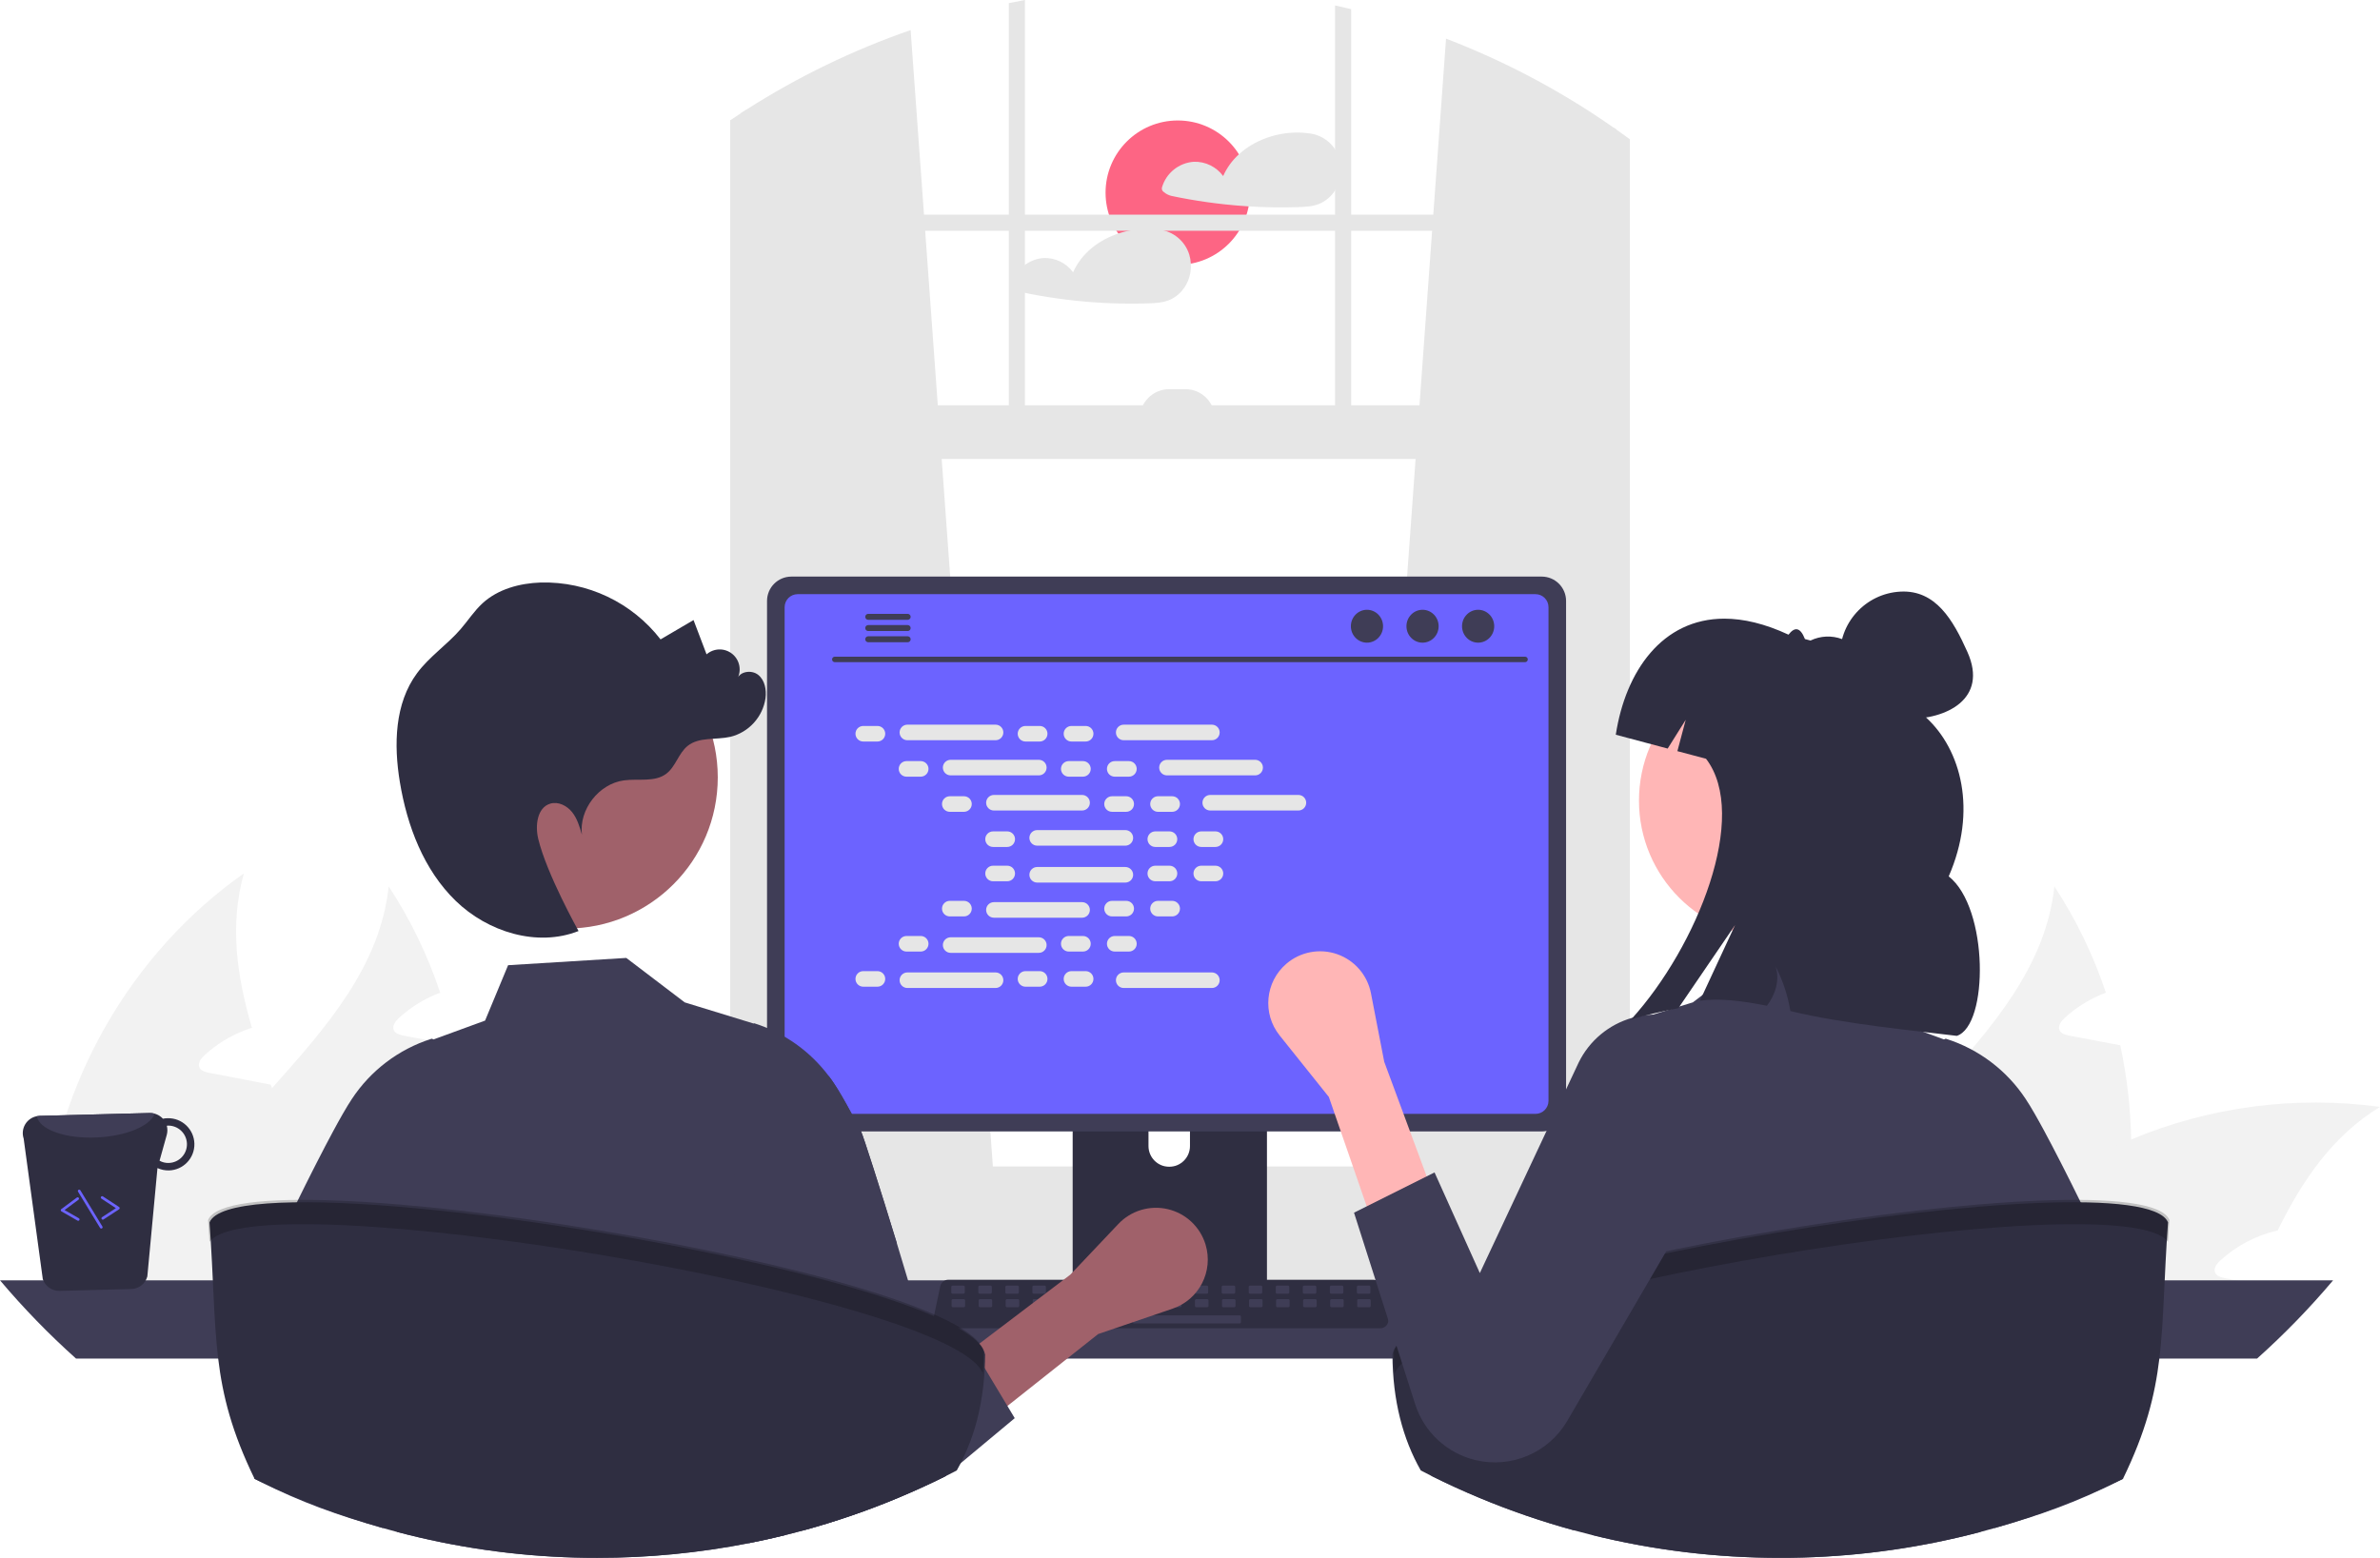
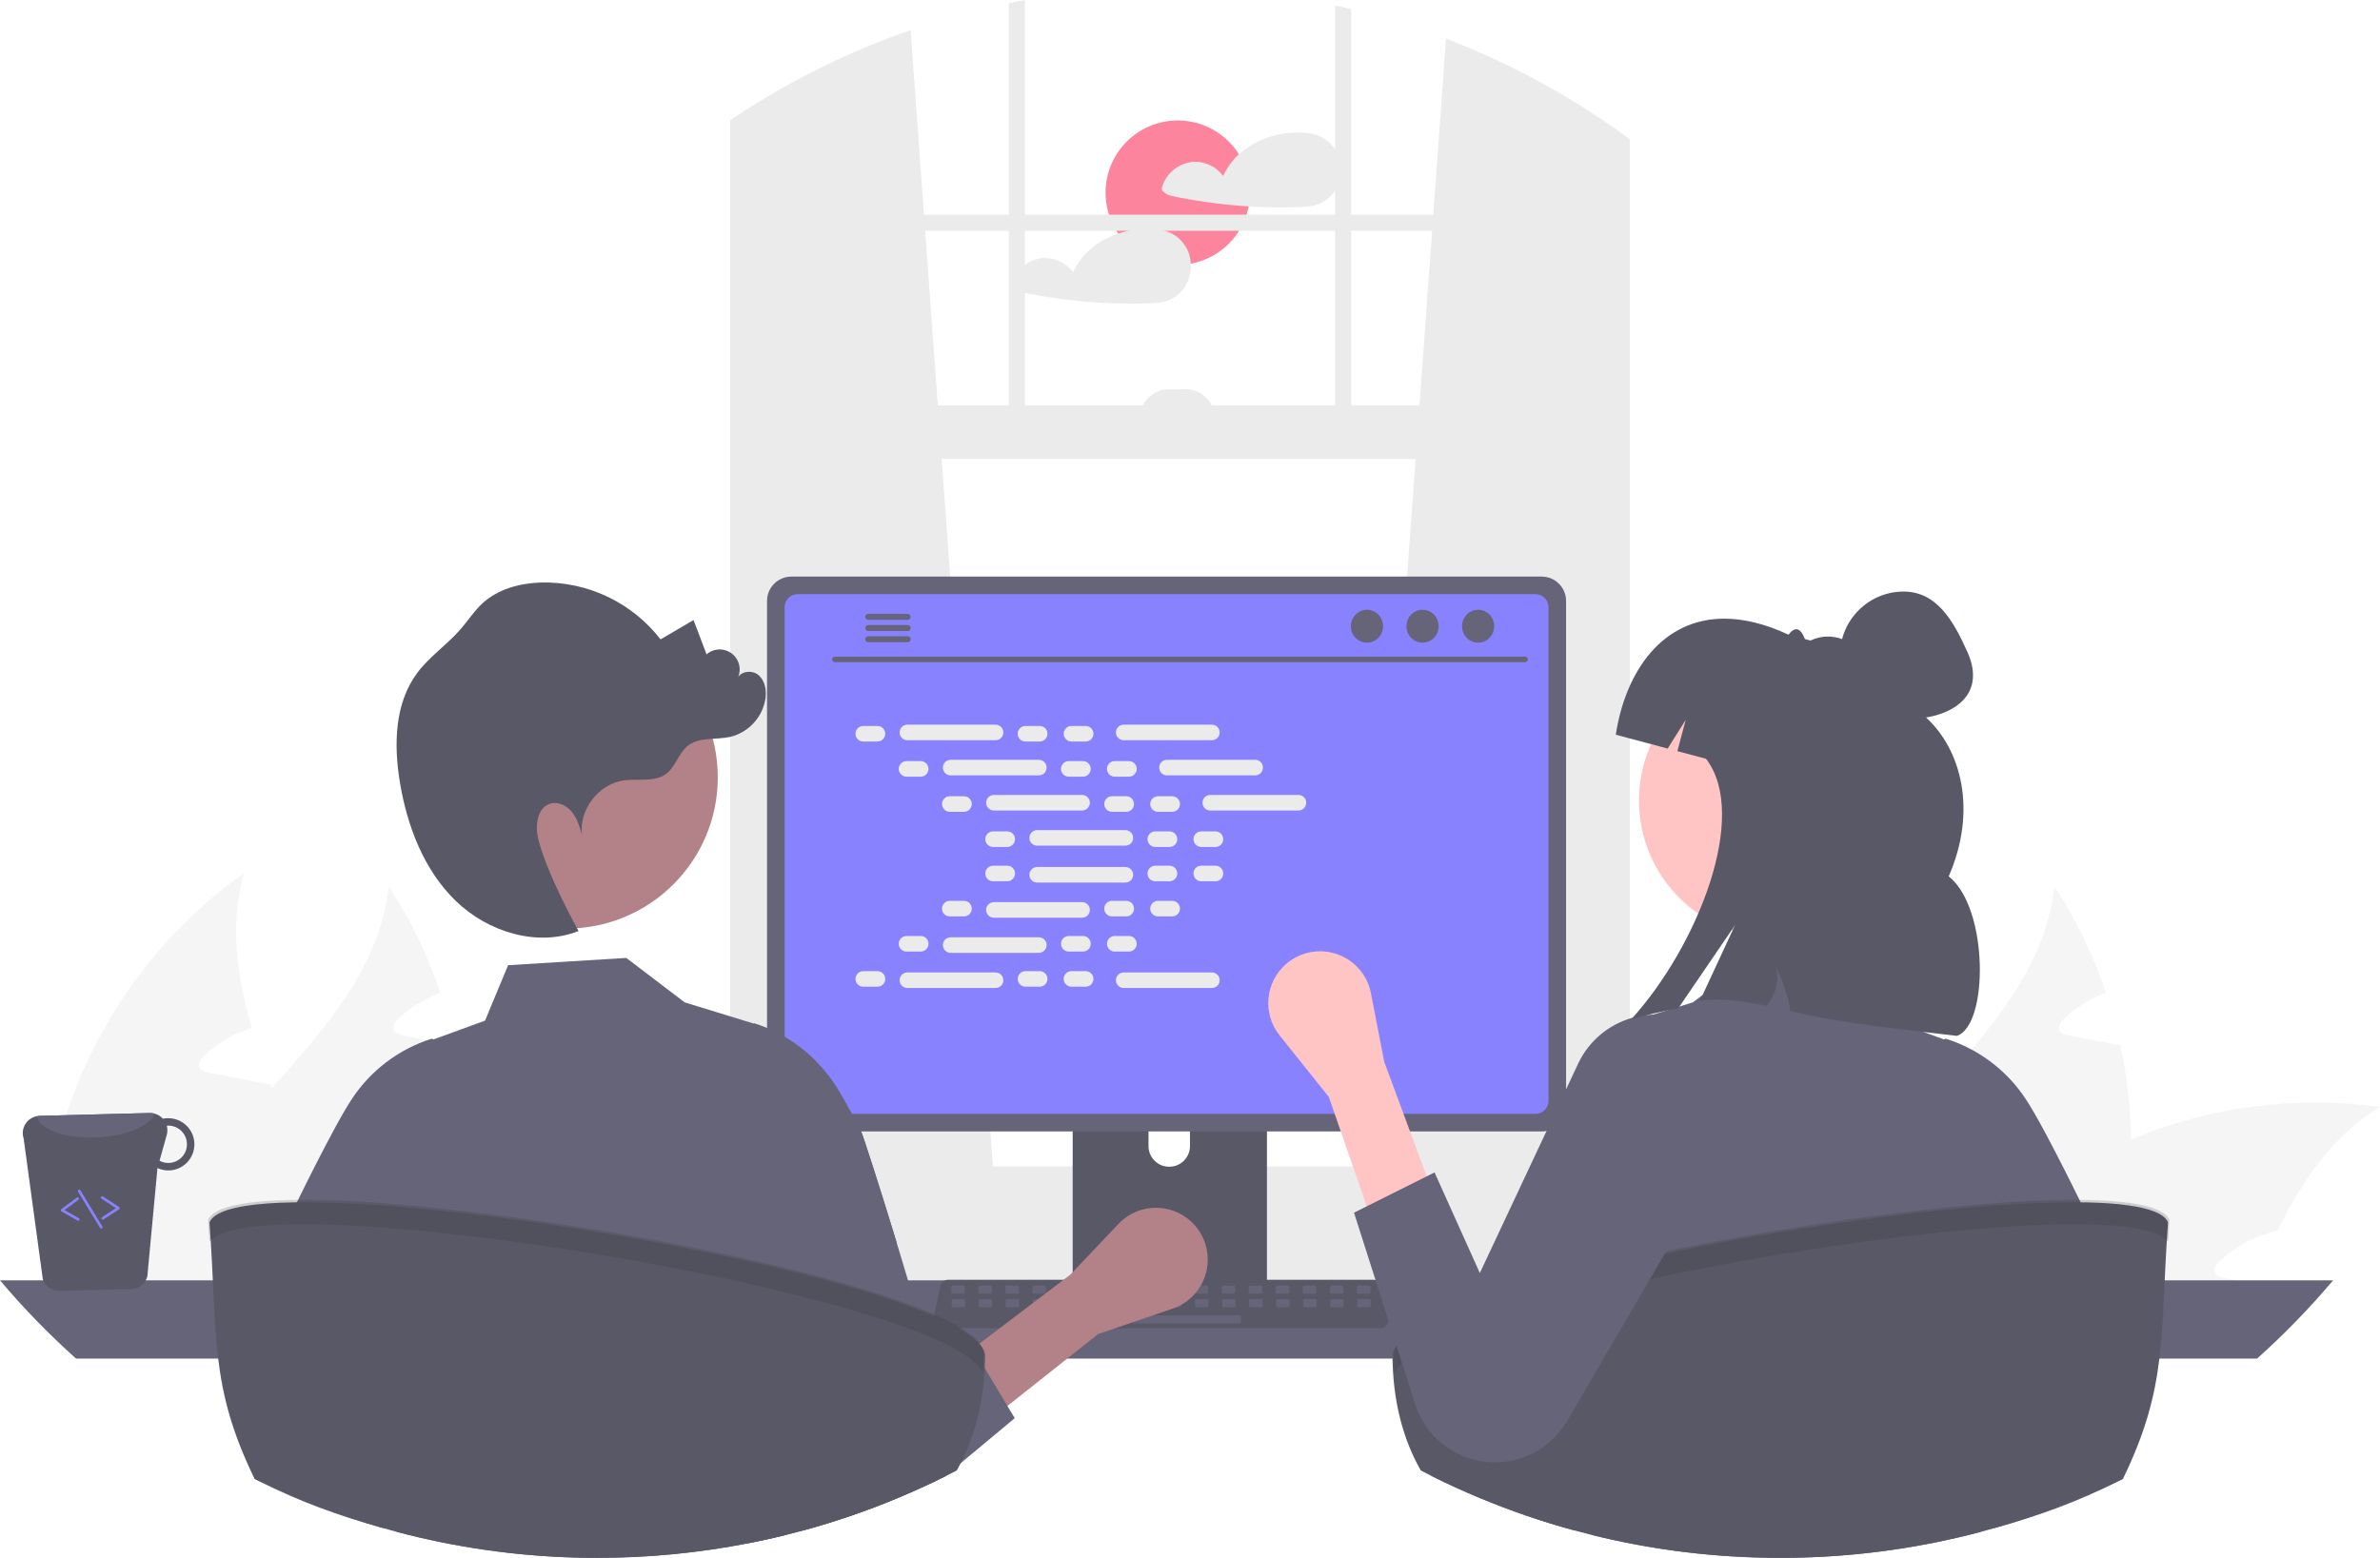
- <svg xmlns="http://www.w3.org/2000/svg" data-name="Layer 1" width="880.16" height="576.272" viewBox="0 0 880.16 576.272">
+ <svg xmlns="http://www.w3.org/2000/svg" opacity="0.8" data-name="Layer 1" width="880.16" height="576.272" viewBox="0 0 880.16 576.272">
  <circle cx="435.555" cy="71.266" r="26.701" fill="#fd6584" />
  <path d="M655.233,220.487a13.235,13.235,0,0,0-11.17-9.29,1.081,1.081,0,0,0-.18,0,1.418,1.418,0,0,0-.22-.05c-8.94-1.16-18.88,1.66-25.57,7.8a23.958,23.958,0,0,0-5.83,8.04,12.917,12.917,0,0,0-10.83-5.28,13.184,13.184,0,0,0-11.8,9.51,1.526,1.526,0,0,0,.69,1.69,6.673,6.673,0,0,0,2.79,1.42c2.21.47,4.44.9,6.67,1.29q6.54,1.14,13.15,1.85,4.365.465,8.75.74c6.04.38,12.11.47,18.16.28,3-.1,5.88-.2,8.62-1.52a12.798,12.798,0,0,0,4.95-4.31A14.548,14.548,0,0,0,655.233,220.487Z" transform="translate(-159.9199 -161.8639)" fill="#e6e6e6" />
  <path d="M600.303,259.387a13.652,13.652,0,0,0-.56-3.3,13.26,13.26,0,0,0-11.18-9.29.965.965,0,0,0-.17,0,1.887,1.887,0,0,0-.23-.05,33.194,33.194,0,0,0-14.69,1.51c-7.26,2.43-13.63,7.33-16.7,14.33a12.922,12.922,0,0,0-10.84-5.28,13.183,13.183,0,0,0-11.8,9.51,1.555,1.555,0,0,0,.69,1.69,6.733,6.733,0,0,0,2.79,1.42c2.22.47,4.44.9,6.68,1.29q6.54,1.14,13.14,1.85a195.164,195.164,0,0,0,26.92,1.02c2.99-.1,5.88-.2,8.62-1.52a12.77,12.77,0,0,0,4.94-4.31A14.265,14.265,0,0,0,600.303,259.387Z" transform="translate(-159.9199 -161.8639)" fill="#e6e6e6" />
  <path d="M948.052,583.375a171.855,171.855,0,0,1-7.443,53.773c-.186.633-.41,1.265-.633,1.898H830.422a98.322,98.322,0,0,1,7.406-22.328c9.117-19.351,24.002-35.911,38.701-52.359,20.244-22.663,40.004-45.139,43.13-74.612a169.258,169.258,0,0,1,19.053,39.334,46.231,46.231,0,0,0-15.294,9.378c-1.228,1.154-2.531,2.828-1.898,4.428.595,1.34,2.233,1.786,3.684,2.084,3.498.67,6.996,1.34,10.494,1.972,2.754.558,5.545,1.079,8.336,1.6A182.729,182.729,0,0,1,948.052,583.375Z" transform="translate(-159.9199 -161.8639)" fill="#f2f2f2" />
  <path d="M1040.08,571.318c-17.565,10.68-28.729,27.203-37.846,45.697a46.743,46.743,0,0,0-21.249,11.164c-1.265,1.154-2.568,2.828-1.898,4.428.558,1.34,2.233,1.786,3.684,2.084,3.461.67,6.996,1.34,10.457,1.972-.335.782-.67,1.6-1.005,2.382H876.12A164.174,164.174,0,0,1,893.573,619.1c1.377-1.377,2.791-2.679,4.242-4.019a173.653,173.653,0,0,1,50.238-31.706A176.734,176.734,0,0,1,1040.08,571.318Z" transform="translate(-159.9199 -161.8639)" fill="#f2f2f2" />
  <path d="M895.47,639.046H792.093a167.932,167.932,0,0,1,.149-24.858c4.131-51.094,31.929-99.768,73.868-129.241-5.359,19.09-2.605,38.069,2.977,57.122-.781.261-1.563.484-2.27.781a46.236,46.236,0,0,0-15.294,9.378c-1.228,1.154-2.53,2.828-1.898,4.428.558,1.34,2.233,1.786,3.684,2.084,3.498.67,6.996,1.34,10.457,1.972,2.791.558,5.582,1.079,8.373,1.637,1.302.223,2.605.484,3.907.744.186.447.298.856.484,1.265,6.55,18.048,13.694,36.245,17.044,54.74a127.778,127.778,0,0,1,1.712,14.029C895.396,635.102,895.47,637.074,895.47,639.046Z" transform="translate(-159.9199 -161.8639)" fill="#f2f2f2" />
  <path d="M332.052,583.375a171.855,171.855,0,0,1-7.443,53.773c-.186.633-.41,1.265-.633,1.898H214.422a98.322,98.322,0,0,1,7.406-22.328c9.117-19.351,24.002-35.911,38.701-52.359,20.244-22.663,40.004-45.139,43.13-74.612a169.258,169.258,0,0,1,19.053,39.334,46.231,46.231,0,0,0-15.294,9.378c-1.228,1.154-2.531,2.828-1.898,4.428.595,1.34,2.233,1.786,3.684,2.084,3.498.67,6.996,1.34,10.494,1.972,2.754.558,5.545,1.079,8.336,1.6A182.729,182.729,0,0,1,332.052,583.375Z" transform="translate(-159.9199 -161.8639)" fill="#f2f2f2" />
  <path d="M424.08,571.318c-17.565,10.68-28.729,27.203-37.846,45.697a46.743,46.743,0,0,0-21.249,11.164c-1.265,1.154-2.568,2.828-1.898,4.428.558,1.34,2.233,1.786,3.684,2.084,3.461.67,6.996,1.34,10.457,1.972-.335.782-.67,1.6-1.005,2.382H260.12A164.174,164.174,0,0,1,277.573,619.1c1.377-1.377,2.791-2.679,4.242-4.019a173.653,173.653,0,0,1,50.238-31.706A176.734,176.734,0,0,1,424.08,571.318Z" transform="translate(-159.9199 -161.8639)" fill="#f2f2f2" />
  <path d="M279.47,639.046H176.093a167.932,167.932,0,0,1,.149-24.858c4.131-51.094,31.929-99.768,73.868-129.241-5.359,19.09-2.605,38.069,2.977,57.122-.781.261-1.563.484-2.27.781a46.236,46.236,0,0,0-15.294,9.378c-1.228,1.154-2.53,2.828-1.898,4.428.558,1.34,2.233,1.786,3.684,2.084,3.498.67,6.996,1.34,10.457,1.972,2.791.558,5.582,1.079,8.373,1.637,1.302.223,2.605.484,3.907.744.186.447.298.856.484,1.265,6.55,18.048,13.694,36.245,17.044,54.74a127.778,127.778,0,0,1,1.712,14.029C279.396,635.102,279.47,637.074,279.47,639.046Z" transform="translate(-159.9199 -161.8639)" fill="#f2f2f2" />
  <path d="M664.33,595.644l92.37,8.2.99.09v-394.14q-.495-.345-.99-.69a288.323,288.323,0,0,0-62.01-32.94l-4.72,65.1-.43,5.96-4.67,64.56-1.44,19.86-18.93,261.7Z" transform="translate(-159.9199 -161.8639)" fill="#e6e6e6" />
  <path d="M435.9,202.454c-.66.42-1.32.84-1.98,1.28v400.2l1.98-.18,91.37-8.11-.17-2.3-18.93-261.7-1.44-19.86-4.67-64.56-.43-5.96-4.95-68.27A287.687,287.687,0,0,0,435.9,202.454Z" transform="translate(-159.9199 -161.8639)" fill="#e6e6e6" />
  <path d="M433.92,203.734c-1.33.86-2.66,1.74-3.97,2.63v403.03c0,10.07,5.97,18.51,13.95,20.66a15.249,15.249,0,0,0,4,.53h296.8a15.118,15.118,0,0,0,3.99-.53,17.06,17.06,0,0,0,7.78-4.66,22.919,22.919,0,0,0,6.18-16v-396.02c-1.64-1.21-3.29-2.41-4.96-3.58q-.495-.345-.99-.69v400.29a16.108,16.108,0,0,1-.46,3.85c-1.41,5.95-6.06,10.31-11.54,10.31h-296.8c-6.62,0-12-6.35-12-14.16v-406.94C435.24,202.874,434.58,203.294,433.92,203.734Z" transform="translate(-159.9199 -161.8639)" fill="#e6e6e6" />
  <rect x="273.003" y="79.404" width="326.752" height="5.959" fill="#e6e6e6" />
  <path d="M659.6,165.254c-1.98-.49-3.96-.95-5.96-1.38v161.81h5.96Z" transform="translate(-159.9199 -161.8639)" fill="#e6e6e6" />
  <path d="M538.96,161.864c-1.99.37-3.98.75-5.96,1.16v162.66h5.96Z" transform="translate(-159.9199 -161.8639)" fill="#e6e6e6" />
  <path d="M368.86,620.154a26.711,26.711,0,0,0,1.93,9.98,25.54,25.54,0,0,0,1.75,3.56,27.096,27.096,0,0,0,3.02,4.18,26.76,26.76,0,0,0,20.12,9.11h391.31a26.82,26.82,0,0,0,0-53.64h-391.31A26.846,26.846,0,0,0,368.86,620.154Z" transform="translate(-159.9199 -161.8639)" fill="#e6e6e6" />
  <rect x="432.923" y="311.783" width="324.766" height="19.863" transform="translate(1030.691 481.5651) rotate(-180)" fill="#e6e6e6" />
  <path d="M581.401,305.824h27.809a0,0,0,0,1,0,0v0A10.925,10.925,0,0,1,598.285,316.749h-5.959a10.925,10.925,0,0,1-10.925-10.925v0A0,0,0,0,1,581.401,305.824Z" transform="translate(1030.691 460.7086) rotate(-180)" fill="#e6e6e6" />
  <path d="M159.92,635.474a289.004,289.004,0,0,0,28.12,28.95h806.58a289.004,289.004,0,0,0,28.12-28.95Z" transform="translate(-159.9199 -161.8639)" fill="#3f3d56" />
  <path d="M556.61,538.664v102.56h71.85v-102.56a3.448,3.448,0,0,0-2.43-3.3,3.175,3.175,0,0,0-1.03-.16H560.08A3.463,3.463,0,0,0,556.61,538.664Zm28.04,35.24a7.67,7.67,0,0,1,15.34,0v11.9a7.67,7.67,0,0,1-15.34,0Z" transform="translate(-159.9199 -161.8639)" fill="#2f2e41" />
  <path d="M556.39,637.944v9.89a1.946,1.946,0,0,0,1.93,1.94h68.43a1.94,1.94,0,0,0,1.93-1.94v-9.89Z" transform="translate(-159.9199 -161.8639)" fill="#3f3d56" />
  <path d="M443.58,384.144v187.26a9.007,9.007,0,0,0,9,9h277.5a9.007,9.007,0,0,0,9-9V384.144a9.011,9.011,0,0,0-9-8.99h-277.5A9.012,9.012,0,0,0,443.58,384.144Z" transform="translate(-159.9199 -161.8639)" fill="#3f3d56" />
  <path d="M450.09,386.474v182.62a4.818,4.818,0,0,0,4.81,4.81h272.87a4.818,4.818,0,0,0,4.81-4.81v-182.62a4.82,4.82,0,0,0-4.81-4.82h-272.87A4.821,4.821,0,0,0,450.09,386.474Z" transform="translate(-159.9199 -161.8639)" fill="#6c63ff" />
  <path d="M505.73,652.104a2.948,2.948,0,0,0,2.32,1.11H670.39a2.987,2.987,0,0,0,2.92-3.6l-2.52-11.97a2.993,2.993,0,0,0-1.86-2.17,2.895,2.895,0,0,0-1.06-.2h-157.31a2.894,2.894,0,0,0-1.06.2,2.992,2.992,0,0,0-1.86,2.17l-2.52,11.97A2.985,2.985,0,0,0,505.73,652.104Z" transform="translate(-159.9199 -161.8639)" fill="#2f2e41" />
  <rect x="661.717" y="637.43" width="5" height="3" rx="0.488" transform="translate(1168.514 1115.995) rotate(-180)" fill="#3f3d56" />
  <rect x="651.717" y="637.43" width="5" height="3" rx="0.488" transform="translate(1148.514 1115.995) rotate(-180)" fill="#3f3d56" />
  <rect x="641.717" y="637.43" width="5" height="3" rx="0.488" transform="translate(1128.514 1115.995) rotate(-180)" fill="#3f3d56" />
  <rect x="631.717" y="637.43" width="5" height="3" rx="0.488" transform="translate(1108.514 1115.995) rotate(-180)" fill="#3f3d56" />
  <rect x="621.717" y="637.43" width="5" height="3" rx="0.488" transform="translate(1088.514 1115.995) rotate(-180)" fill="#3f3d56" />
  <rect x="611.717" y="637.43" width="5" height="3" rx="0.488" transform="translate(1068.514 1115.995) rotate(-180)" fill="#3f3d56" />
  <rect x="601.717" y="637.43" width="5" height="3" rx="0.488" transform="translate(1048.514 1115.995) rotate(-180)" fill="#3f3d56" />
  <rect x="591.717" y="637.43" width="5" height="3" rx="0.488" transform="translate(1028.514 1115.995) rotate(-180)" fill="#3f3d56" />
  <rect x="581.717" y="637.43" width="5" height="3" rx="0.488" transform="translate(1008.514 1115.995) rotate(-180)" fill="#3f3d56" />
  <rect x="571.717" y="637.43" width="5" height="3" rx="0.488" transform="translate(988.5139 1115.995) rotate(-180)" fill="#3f3d56" />
  <rect x="561.717" y="637.43" width="5" height="3" rx="0.488" transform="translate(968.5139 1115.995) rotate(-180)" fill="#3f3d56" />
  <rect x="551.717" y="637.43" width="5" height="3" rx="0.488" transform="translate(948.5139 1115.995) rotate(-180)" fill="#3f3d56" />
  <rect x="541.717" y="637.43" width="5" height="3" rx="0.488" transform="translate(928.5139 1115.995) rotate(-180)" fill="#3f3d56" />
  <rect x="531.717" y="637.43" width="5" height="3" rx="0.488" transform="translate(908.5139 1115.995) rotate(-180)" fill="#3f3d56" />
  <rect x="521.717" y="637.43" width="5" height="3" rx="0.488" transform="translate(888.5139 1115.995) rotate(-180)" fill="#3f3d56" />
  <rect x="511.717" y="637.43" width="5" height="3" rx="0.488" transform="translate(868.5139 1115.995) rotate(-180)" fill="#3f3d56" />
  <rect x="661.835" y="642.43" width="5" height="3" rx="0.488" transform="translate(1168.75 1125.995) rotate(-180)" fill="#3f3d56" />
  <rect x="651.835" y="642.43" width="5" height="3" rx="0.488" transform="translate(1148.75 1125.995) rotate(-180)" fill="#3f3d56" />
  <rect x="641.835" y="642.43" width="5" height="3" rx="0.488" transform="translate(1128.75 1125.995) rotate(-180)" fill="#3f3d56" />
  <rect x="631.835" y="642.43" width="5" height="3" rx="0.488" transform="translate(1108.75 1125.995) rotate(-180)" fill="#3f3d56" />
  <rect x="621.835" y="642.43" width="5" height="3" rx="0.488" transform="translate(1088.75 1125.995) rotate(-180)" fill="#3f3d56" />
  <rect x="611.835" y="642.43" width="5" height="3" rx="0.488" transform="translate(1068.75 1125.995) rotate(-180)" fill="#3f3d56" />
  <rect x="601.835" y="642.43" width="5" height="3" rx="0.488" transform="translate(1048.75 1125.995) rotate(-180)" fill="#3f3d56" />
  <rect x="591.835" y="642.43" width="5" height="3" rx="0.488" transform="translate(1028.75 1125.995) rotate(-180)" fill="#3f3d56" />
  <rect x="581.835" y="642.43" width="5" height="3" rx="0.488" transform="translate(1008.75 1125.995) rotate(-180)" fill="#3f3d56" />
  <rect x="571.835" y="642.43" width="5" height="3" rx="0.488" transform="translate(988.7503 1125.995) rotate(-180)" fill="#3f3d56" />
  <rect x="561.835" y="642.43" width="5" height="3" rx="0.488" transform="translate(968.7503 1125.995) rotate(-180)" fill="#3f3d56" />
  <rect x="551.835" y="642.43" width="5" height="3" rx="0.488" transform="translate(948.7503 1125.995) rotate(-180)" fill="#3f3d56" />
  <rect x="541.835" y="642.43" width="5" height="3" rx="0.488" transform="translate(928.7503 1125.995) rotate(-180)" fill="#3f3d56" />
  <rect x="531.835" y="642.43" width="5" height="3" rx="0.488" transform="translate(908.7503 1125.995) rotate(-180)" fill="#3f3d56" />
  <rect x="521.835" y="642.43" width="5" height="3" rx="0.488" transform="translate(888.7503 1125.995) rotate(-180)" fill="#3f3d56" />
  <rect x="511.835" y="642.43" width="5" height="3" rx="0.488" transform="translate(868.7503 1125.995) rotate(-180)" fill="#3f3d56" />
  <rect x="578.835" y="648.43" width="40" height="3" rx="0.488" transform="translate(1037.75 1137.995) rotate(-180)" fill="#3f3d56" />
  <path d="M468.612,406.811H723.935a1.016,1.016,0,0,0,0-2.031H468.612a1.016,1.016,0,0,0,0,2.031Z" transform="translate(-159.9199 -161.8639)" fill="#3f3d56" />
  <ellipse cx="546.635" cy="231.649" rx="5.95" ry="6.083" fill="#3f3d56" />
  <ellipse cx="526.079" cy="231.649" rx="5.95" ry="6.083" fill="#3f3d56" />
  <ellipse cx="505.523" cy="231.649" rx="5.95" ry="6.083" fill="#3f3d56" />
  <path d="M479.9,390.044a1.095,1.095,0,0,0,1.09,1.1h14.6a1.105,1.105,0,0,0,0-2.21h-14.6A1.103,1.103,0,0,0,479.9,390.044Z" transform="translate(-159.9199 -161.8639)" fill="#3f3d56" />
  <path d="M479.9,394.194a1.095,1.095,0,0,0,1.09,1.1h14.6a1.105,1.105,0,0,0,0-2.21h-14.6A1.103,1.103,0,0,0,479.9,394.194Z" transform="translate(-159.9199 -161.8639)" fill="#3f3d56" />
  <path d="M479.9,398.334a1.103,1.103,0,0,0,1.09,1.11h14.6a1.105,1.105,0,0,0,0-2.21h-14.6A1.095,1.095,0,0,0,479.9,398.334Z" transform="translate(-159.9199 -161.8639)" fill="#3f3d56" />
  <rect x="316.366" y="268.543" width="11.006" height="5.76" rx="2.88" fill="#e6e6e6" />
  <rect x="376.366" y="268.543" width="11.006" height="5.76" rx="2.88" fill="#e6e6e6" />
  <rect x="393.366" y="268.543" width="11.006" height="5.76" rx="2.88" fill="#e6e6e6" />
  <rect x="332.686" y="268.063" width="38.366" height="5.76" rx="2.88" fill="#e6e6e6" />
  <rect x="412.686" y="268.063" width="38.366" height="5.76" rx="2.88" fill="#e6e6e6" />
  <rect x="332.366" y="281.543" width="11.006" height="5.76" rx="2.88" fill="#e6e6e6" />
  <rect x="392.366" y="281.543" width="11.006" height="5.76" rx="2.88" fill="#e6e6e6" />
  <rect x="409.366" y="281.543" width="11.006" height="5.76" rx="2.88" fill="#e6e6e6" />
  <rect x="348.686" y="281.063" width="38.366" height="5.76" rx="2.88" fill="#e6e6e6" />
  <rect x="428.686" y="281.063" width="38.366" height="5.76" rx="2.88" fill="#e6e6e6" />
  <rect x="348.366" y="294.543" width="11.006" height="5.76" rx="2.88" fill="#e6e6e6" />
  <rect x="408.366" y="294.543" width="11.006" height="5.76" rx="2.88" fill="#e6e6e6" />
  <rect x="425.366" y="294.543" width="11.006" height="5.76" rx="2.88" fill="#e6e6e6" />
  <rect x="364.686" y="294.063" width="38.366" height="5.76" rx="2.88" fill="#e6e6e6" />
  <rect x="444.686" y="294.063" width="38.366" height="5.76" rx="2.88" fill="#e6e6e6" />
  <rect x="364.366" y="307.543" width="11.006" height="5.76" rx="2.88" fill="#e6e6e6" />
  <rect x="424.366" y="307.543" width="11.006" height="5.76" rx="2.88" fill="#e6e6e6" />
  <rect x="441.366" y="307.543" width="11.006" height="5.76" rx="2.88" fill="#e6e6e6" />
  <rect x="380.686" y="307.063" width="38.366" height="5.76" rx="2.88" fill="#e6e6e6" />
  <rect x="376.366" y="359.237" width="11.006" height="5.76" rx="2.88" fill="#e6e6e6" />
  <rect x="393.366" y="359.237" width="11.006" height="5.76" rx="2.88" fill="#e6e6e6" />
  <rect x="412.686" y="359.717" width="38.366" height="5.76" rx="2.88" fill="#e6e6e6" />
  <rect x="316.366" y="359.237" width="11.006" height="5.76" rx="2.88" fill="#e6e6e6" />
  <rect x="332.686" y="359.717" width="38.366" height="5.76" rx="2.88" fill="#e6e6e6" />
  <rect x="332.366" y="346.237" width="11.006" height="5.76" rx="2.88" fill="#e6e6e6" />
  <rect x="392.366" y="346.237" width="11.006" height="5.76" rx="2.88" fill="#e6e6e6" />
  <rect x="409.366" y="346.237" width="11.006" height="5.76" rx="2.88" fill="#e6e6e6" />
  <rect x="348.686" y="346.717" width="38.366" height="5.76" rx="2.88" fill="#e6e6e6" />
  <rect x="348.366" y="333.237" width="11.006" height="5.76" rx="2.88" fill="#e6e6e6" />
  <rect x="408.366" y="333.237" width="11.006" height="5.76" rx="2.88" fill="#e6e6e6" />
  <rect x="425.366" y="333.237" width="11.006" height="5.76" rx="2.88" fill="#e6e6e6" />
  <rect x="364.686" y="333.717" width="38.366" height="5.76" rx="2.88" fill="#e6e6e6" />
  <rect x="364.366" y="320.237" width="11.006" height="5.76" rx="2.88" fill="#e6e6e6" />
  <rect x="424.366" y="320.237" width="11.006" height="5.76" rx="2.88" fill="#e6e6e6" />
  <rect x="441.366" y="320.237" width="11.006" height="5.76" rx="2.88" fill="#e6e6e6" />
  <rect x="380.686" y="320.717" width="38.366" height="5.76" rx="2.88" fill="#e6e6e6" />
  <path d="M509.832,707.816c-.22.11-.44.22-.66.32q-2.085,1.035-4.2,2.04-6.33,3.015-12.82,5.73a285.483,285.483,0,0,1-34.97,12.03c-2-12.47-3.94-41.88-5.8-63.51-.35-4.07-.7-7.86-1.05-11.21a97.155,97.155,0,0,0-1.89-13.08,4.359,4.359,0,0,0-.39-.97c.19,1.73.39,6.89.58,14.05.1,3.35.19,7.14.29,11.21.47,20.82.96,49.15,1.45,65.28-1.39.34-2.79.68-4.19,1-.88.21-1.77.41-2.66.6-1.08.24-2.16.48-3.24.7q-1.695.36-3.39.69a290.072,290.072,0,0,1-56.06,5.44c-1.25,0-2.49-.01-3.74-.02-.38,0-.76-.01-1.15-.02-1.1-.02-2.24-.04-3.4-.07a288.591,288.591,0,0,1-65.84-9.49l.87-64.11.15-11.21.06-4.25a15.182,15.182,0,0,0-.88,4.25c-.35,2.73-.71,6.6-1.07,11.21-1.37,17.76-2.78,46.41-4.24,62.71-17.29-4.92-29.93-9.41-45.73-17.31-.61-.3-1.23-.61-1.84-.92.11-.77.23-1.54.34-2.33,1.79-12.44-.32-28.63,1.66-42.15,1.51-10.43,3.07-20.45,4.64-28.95,1.9-10.23,3.83-18.27,5.74-22.18,2.2-4.51,4.4-8.95,6.53-13.2q1.38-2.745,2.71-5.39c.48-.95.96-1.89,1.43-2.81,2.14-4.19,4.16-8.06,6.01-11.49,1.3-2.41,2.5-4.59,3.6-6.5,1.29-2.25,2.43-4.11,3.37-5.52a55.306,55.306,0,0,1,29.28-22.21l.3-.08.29.12.33.15,19.06-6.97,8.51-20.49,43.71-2.69,7.06,5.37,3.61,2.75,3.85,2.93,7.08,5.39,2.01.62,2.99.92,20.45,6.28.21-.09.3.08a55.168,55.168,0,0,1,27.36,19.5c.68.88,1.31,1.79,1.92,2.71,1.66,2.46,3.9,6.35,6.54,11.23,1.09,2.01,2.24,4.19,3.45,6.5.73,1.39,7.03,21.05,13.16,41.13,5.73,18.8,11.31,37.97,12.04,42.89.13.91.27,1.83.4,2.74.83,5.69,1.65,11.42,2.44,17.01,1.17,8.29,2.31,16.29,3.4,23.44C509.812,707.686,509.822,707.746,509.832,707.816Z" transform="translate(-159.9199 -161.8639)" fill="#3f3d56" />
  <polygon points="303.59 473.566 295.093 440.774 287.59 469.07 303.59 473.566" opacity="0.2" />
  <path d="M175.749,635.05a6.416,6.416,0,0,0,6.183,4.331l26.492-.682a6.328,6.328,0,0,0,5.981-4.657l3.749-40.087a9.794,9.794,0,0,0,4.238.871,9.661,9.661,0,0,0-.485-19.317,8.184,8.184,0,0,0-1.736.181,6.548,6.548,0,0,0-4.874-2.103l-40.751,1.052a5.854,5.854,0,0,0-1.005.125,6.365,6.365,0,0,0-4.873,8.265Zm43.173-43.817,2.668-9.553a6.506,6.506,0,0,0,.02-3.375c.129-0.0.244-.062.373-.062a6.91,6.91,0,0,1,.324,13.817A6.505,6.505,0,0,1,218.923,591.233Z" transform="translate(-159.9199 -161.8639)" fill="#2f2e41" />
  <path d="M173.541,574.763c.868,4.964,10.629,8.454,22.366,7.847,10.793-.497,19.617-4.287,21.234-8.779a6.025,6.025,0,0,0-1.844-.246l-40.751,1.052A5.854,5.854,0,0,0,173.541,574.763Z" transform="translate(-159.9199 -161.8639)" fill="#3f3d56" />
  <path d="M198.058,613.021a.497.497,0,0,0,.151-.066l5.753-3.766a.499.499,0,0,0,0-.836l-5.98-3.917a.5.5,0,1,0-.548.836l5.341,3.498-5.114,3.348a.5.5,0,0,0,.396.903Z" transform="translate(-159.9199 -161.8639)" fill="#6c63ff" />
  <path d="M188.971,613.44a.5.5,0,0,0,.126-.918l-5.303-3.04,5.126-3.807a.5.5,0,1,0-.596-.802l-5.739,4.263a.5.5,0,0,0,.049.835l5.965,3.42A.5.5,0,0,0,188.971,613.44Z" transform="translate(-159.9199 -161.8639)" fill="#6c63ff" />
  <path d="M197.486,616.321a.482.482,0,0,0,.137-.058.5.5,0,0,0,.168-.687l-8.155-13.408a.5.5,0,0,0-.854.521L196.936,616.097A.5.5,0,0,0,197.486,616.321Z" transform="translate(-159.9199 -161.8639)" fill="#6c63ff" />
  <path d="M945.069,708.904c-.61.31-1.23.62-1.84.92-15.8,7.9-28.44,12.39-45.73,17.31-1.46-16.3-2.87-44.95-4.24-62.71-.36-4.61-.72-8.48-1.07-11.21a15.182,15.182,0,0,0-.88-4.25l.06,4.25.15,11.21.87,64.11a288.588,288.588,0,0,1-65.84,9.49c-1.16.03-2.3.05-3.4.07-.39.01-.77.02-1.15.02-1.25.01-2.49.02-3.74.02a289.271,289.271,0,0,1-69.54-8.43c.49-16.13.98-44.46,1.45-65.28.1-4.07.19-7.86.29-11.21.19-7.16.39-12.32.58-14.05a4.362,4.362,0,0,0-.39.97,97.154,97.154,0,0,0-1.89,13.08c-.35,3.35-.7,7.14-1.05,11.21-1.86,21.63-3.8,51.04-5.8,63.51a285.473,285.473,0,0,1-34.97-12.03q-9-3.75-17.68-8.09c1.1-7.2,2.25-15.27,3.43-23.64.92-6.49,1.87-13.16,2.84-19.75,1.5-10.18,52.46-120.11,64.47-123.96l.3-.08.21.09,20.45-6.28,2.99-.92,2.01-.62,7.08-5.39,3.85-2.93,3.61-2.75,7.06-5.37,43.71,2.69,8.51,20.49,19.06,6.97.33-.15.29-.12.3.08a55.306,55.306,0,0,1,29.28,22.21c.94,1.41,2.08,3.27,3.37,5.52,1.1,1.91,2.3,4.09,3.6,6.5,1.85,3.43,3.87,7.3,6.01,11.49.47.92.95,1.86,1.43,2.81q1.335,2.64,2.71,5.39c2.13,4.25,4.33,8.69,6.53,13.2,1.91,3.91,3.84,11.95,5.74,22.18,1.57,8.5,3.13,18.52,4.64,28.95,1.98,13.52-.13,29.71,1.66,42.15C944.839,707.364,944.959,708.134,945.069,708.904Z" transform="translate(-159.9199 -161.8639)" fill="#3f3d56" />
  <circle cx="656.954" cy="296.158" r="50.836" fill="#ffb6b6" />
  <polygon points="575.659 473.566 584.156 440.774 591.659 469.07 575.659 473.566" opacity="0.2" />
  <path d="M961.689,614.064c-3.04,41.88.11,60.32-16.67,94.85a286.16,286.16,0,0,1-47.52,18.22q-2.55.72-5.11,1.4a288.588,288.588,0,0,1-65.84,9.49c-1.16.03-2.3.05-3.4.07-.39.01-.77.02-1.15.02-1.25.01-2.49.02-3.74.02a289.271,289.271,0,0,1-69.54-8.43q-3.42-.84-6.81-1.77a285.473,285.473,0,0,1-34.97-12.03q-9-3.75-17.68-8.09c-1.31-.66-2.62-1.32-3.91-2-6.63-11.66-10.4-25.84-10.48-42.88C679.459,633.574,951.549,588.744,961.689,614.064Z" transform="translate(-159.9199 -161.8639)" fill="#2f2e41" />
  <path d="M961.681,621.236c.155-2.593.329-5.271.531-8.06-10.14-25.32-282.23,19.51-286.82,48.87.013,2.692.128,5.304.321,7.855C686.829,640.922,945.318,598.314,961.681,621.236Z" transform="translate(-159.9199 -161.8639)" opacity="0.2" />
  <path d="M668.102,616.039,690.436,604.872,671.825,554.622l-4.905-25.342a19.161,19.161,0,0,0-31.282-10.907h0a19.161,19.161,0,0,0-2.493,26.518l18.207,22.759Z" transform="translate(-159.9199 -161.8639)" fill="#ffb6b6" />
  <path d="M690.436,595.567l-29.778,14.889,22.599,70.809A30.977,30.977,0,0,0,705.592,701.981h0a30.977,30.977,0,0,0,33.737-14.197l59.925-102.714a31.62,31.62,0,0,0-10.196-42.982h0a31.62,31.62,0,0,0-45.296,12.765l-36.576,77.936Z" transform="translate(-159.9199 -161.8639)" fill="#3f3d56" />
  <circle cx="209.508" cy="287.552" r="55.935" fill="#a0616a" />
  <path d="M314.164,410.87C318.712,404.74,325.249,400.382,330.249,394.615c2.743-3.164,5.021-6.75,8.106-9.582,5.73-5.263,13.744-7.42,21.52-7.688a54.305,54.305,0,0,1,44.331,21.038q6.097-3.575,12.194-7.149,2.409,6.34,4.817,12.68a7.391,7.391,0,0,1,11.264,9.248c.967-2.989,5.399-3.623,7.843-1.649,2.443,1.975,3.098,5.488,2.699,8.604a17.32,17.32,0,0,1-13.065,14.326c-5.304,1.182-11.477-.06-15.723,3.332-3.404,2.72-4.431,7.672-7.904,10.301-4.28,3.24-10.329,1.742-15.65,2.458-9.308,1.253-16.678,10.773-15.56,20.098-.842-2.942-1.727-5.97-3.639-8.36-1.912-2.39-5.131-4.007-8.062-3.128-4.846,1.453-5.639,8.058-4.464,12.978,3.115,13.05,14.919,34.144,14.919,34.144-15.328,6.046-33.589.329-45.415-11.144-11.826-11.473-17.986-27.719-20.669-43.976C305.516,437.361,305.839,422.091,314.164,410.87Z" transform="translate(-159.9199 -161.8639)" fill="#2f2e41" />
  <path d="M880.582,486.046c10.642-24.398,4.613-46.85-8.36-58.76l0-.01c-5.1-11.43-11.88-20.25-19.64-22.32-3.75-2.41-7.39-5.24-11.43-6.68a14.887,14.887,0,0,0-11.68.53l-2.06-.55c-1.75-4.47-3.8-4.56-6.08-1.62-8.78-4.09-16.69-5.92-23.73-5.92-22.96,0-36.54,19.44-40.14,42.94l19.19,5.11,6.67-10.63-3.08,11.59,10.59,2.81c16.12,20.99-3.17,69.41-27.62,96.35q8.73-2.415,17.39-4.08l20.98-30.76-13,28c6.75-.99,15.36-.04,24.77,1.87,3.17-4.14,4.84-9.66,3.2-14.58a55.745,55.745,0,0,1,5.48,16.53c19.86,4.85,46.95,7.34,61.55,9.18C895.378,541.196,895.41,497.706,880.582,486.046Z" transform="translate(-159.9199 -161.8639)" fill="#2f2e41" />
  <path d="M887.505,403.054c7.795,17.453-7.933,24.96-22.341,24.748-13.019-.192-24.084-9.338-24.748-22.341a23.576,23.576,0,0,1,22.341-24.748C875.76,380.048,882.196,391.166,887.505,403.054Z" transform="translate(-159.9199 -161.8639)" fill="#2f2e41" />
  <path d="M525.902,687.173l-12.84-21.416L555.754,633.369l17.75-18.741a19.161,19.161,0,0,1,32.245,7.604h0a19.161,19.161,0,0,1-12.142,23.707l-27.583,9.416Z" transform="translate(-159.9199 -161.8639)" fill="#a0616a" />
  <path d="M535.182,686.466l-19.99,16.66-5.39,4.49-.63.52q-2.085,1.035-4.2,2.04-6.33,3.015-12.82,5.73a285.483,285.483,0,0,1-34.97,12.03q-3.39.93-6.81,1.77c-1.39.34-2.79.68-4.19,1-.88.21-1.77.41-2.66.6-1.08.24-2.16.48-3.24.7q-1.695.36-3.39.69a30.963,30.963,0,0,1-9.62-22.44c0-.27,0-.55.01-.83l3.21-82.33,1.42-36.49a31.618,31.618,0,0,1,31.69-30.78c.96,0,1.91.05,2.85.14.68.88,1.31,1.79,1.92,2.71,1.66,2.46,3.9,6.35,6.54,11.23,1.09,2.01,2.24,4.19,3.45,6.5.73,1.39,7.03,21.05,13.16,41.13l-2.7,20.97-4.88,37.8,20.02-13.14,14.1-9.26,1.67,2.79,4.35,7.26,8.4,14Z" transform="translate(-159.9199 -161.8639)" fill="#3f3d56" />
  <path d="M524.222,662.936c-.01,1.7-.05,3.37-.14,5.02a97.248,97.248,0,0,1-1.58,13.56,79.144,79.144,0,0,1-7.31,21.61c-.46.91-.95,1.81-1.45,2.69-1.29.68-2.6,1.34-3.91,2-.22.11-.44.22-.66.32q-8.355,4.155-17.02,7.77a285.483,285.483,0,0,1-34.97,12.03q-3.39.93-6.81,1.77-6.675,1.65-13.48,2.99a290.072,290.072,0,0,1-56.06,5.44c-1.25,0-2.49-.01-3.74-.02-.38,0-.76-.01-1.15-.02-1.1-.02-2.24-.04-3.4-.07a288.591,288.591,0,0,1-65.84-9.49q-2.565-.675-5.11-1.4a286.165,286.165,0,0,1-47.52-18.22c-16.78-34.53-13.63-52.97-16.67-94.85,6.24-15.59,111.81-4.58,193.09,13.03,22.06,4.78,42.32,10.05,58.33,15.41,16.54,5.53,28.53,11.15,33.23,16.43A7.937,7.937,0,0,1,524.222,662.936Z" transform="translate(-159.9199 -161.8639)" fill="#2f2e41" />
  <path d="M237.408,621.236c-.155-2.593-.329-5.271-.531-8.06,10.14-25.32,282.23,19.51,286.82,48.87-.013,2.692-.128,5.304-.321,7.855C512.26,640.922,253.77,598.314,237.408,621.236Z" transform="translate(-159.9199 -161.8639)" opacity="0.2" />
</svg>
